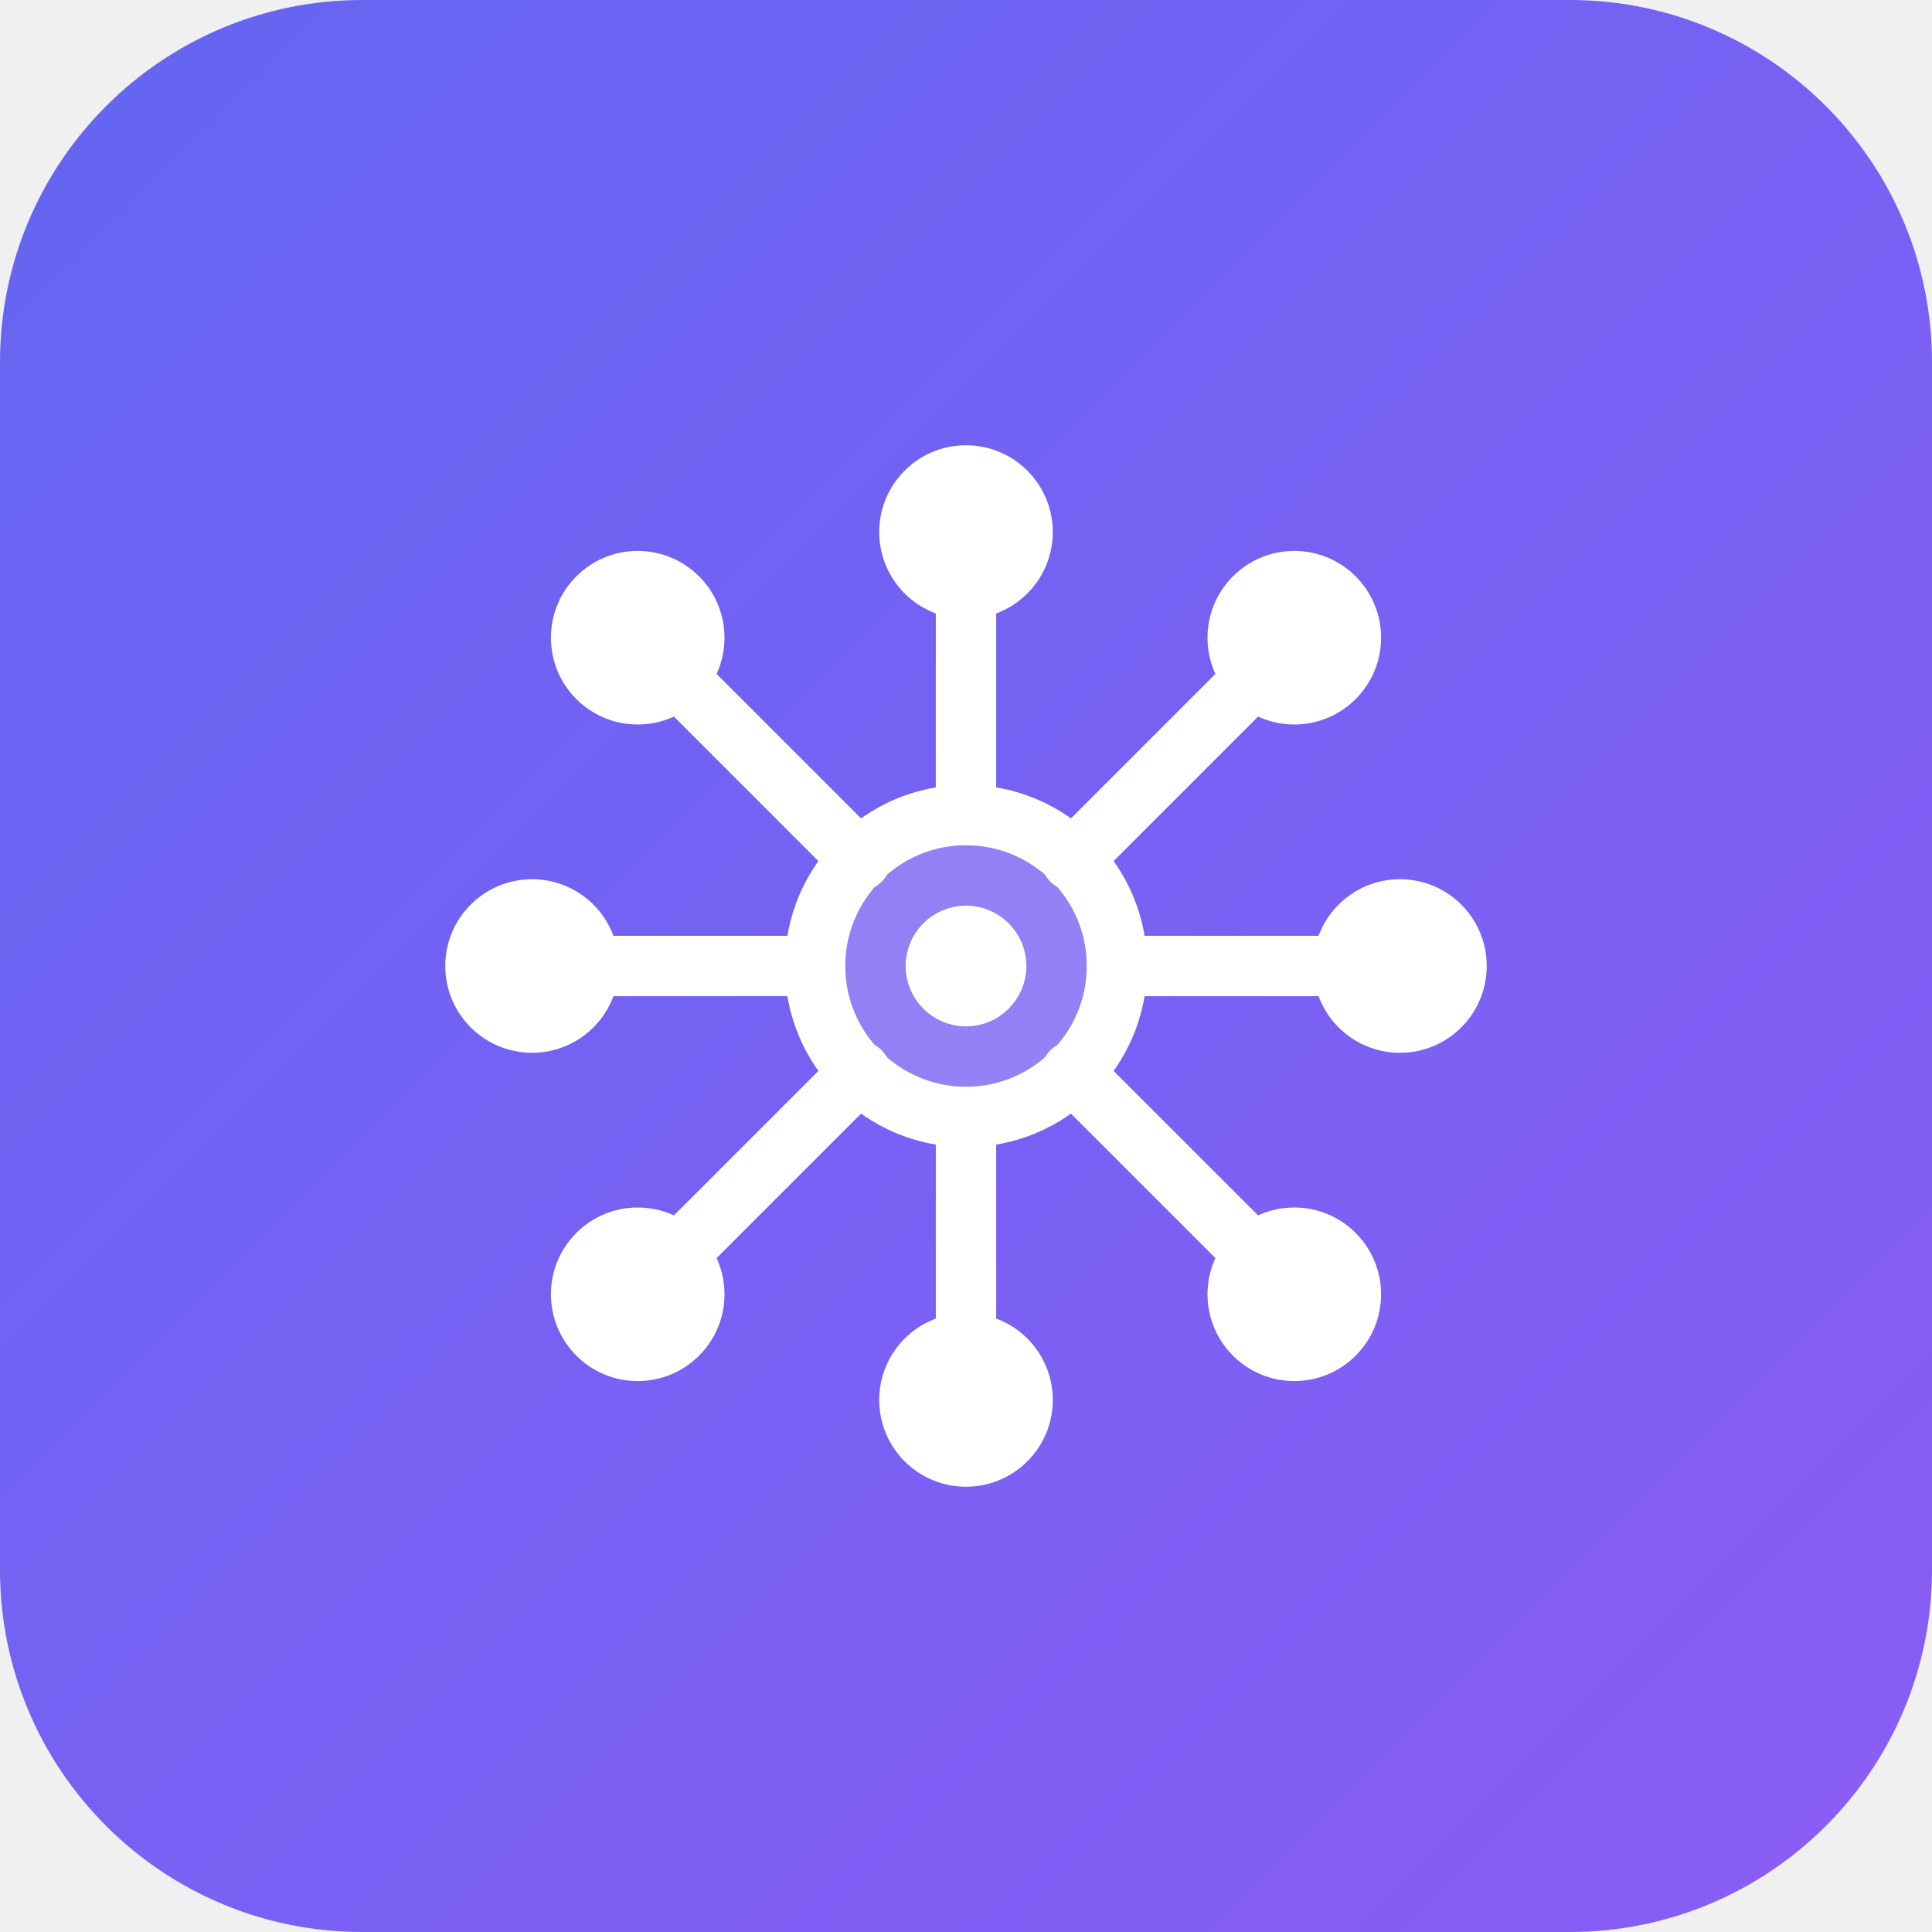
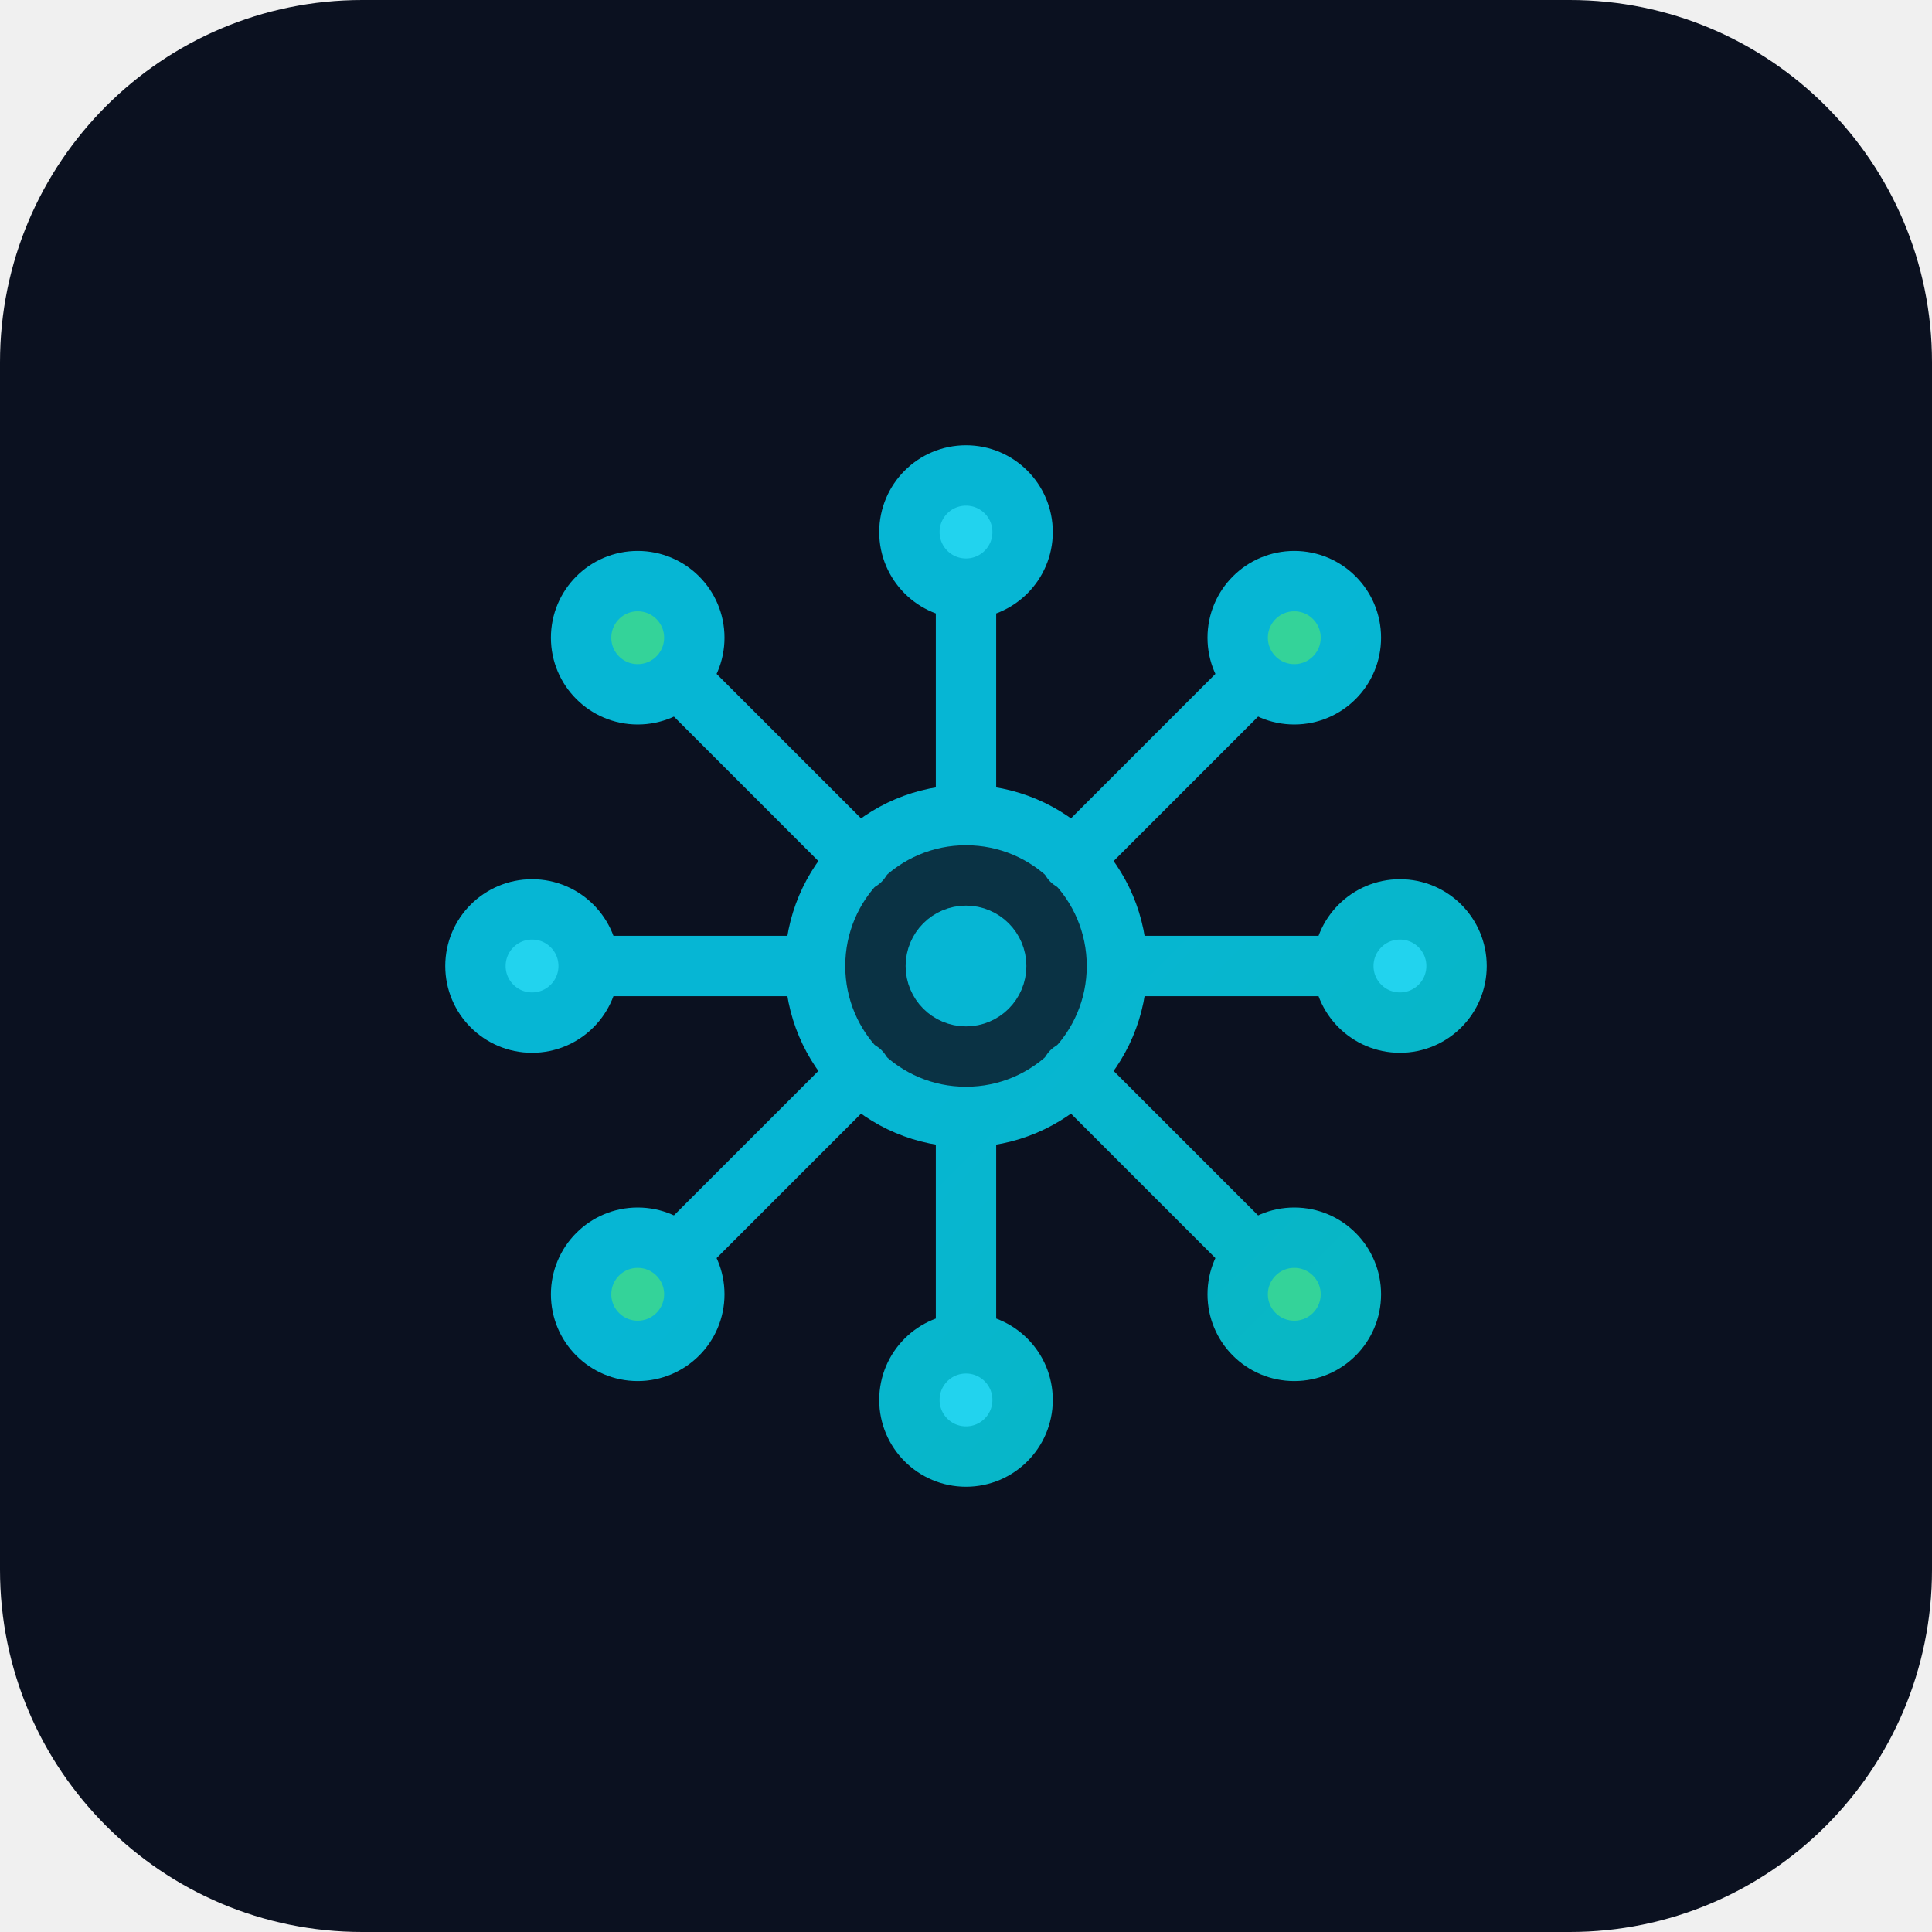
<svg xmlns="http://www.w3.org/2000/svg" viewBox="0 0 512 512" fill="none">
  <defs>
    <linearGradient id="bg" x1="0" y1="0" x2="512" y2="512" gradientUnits="userSpaceOnUse">
-       <stop offset="0%" stop-color="#6366f1" />
-       <stop offset="100%" stop-color="#8b5cf6" />
+       <stop offset="0%" stop-color="#06b6d4" />
+       <stop offset="100%" stop-color="#10b981" />
    </linearGradient>
  </defs>
-   <rect width="512" height="512" rx="96" fill="url(#bg)" />
-   <g transform="translate(256,256)" stroke="white" stroke-width="16" stroke-linecap="round" stroke-linejoin="round" fill="none">
-     <circle cx="0" cy="0" r="40" fill="white" fill-opacity="0.2" stroke="white" />
+   <rect width="512" height="512" rx="96" fill="#0B1120" />
+   <g transform="translate(256,256)" stroke="url(#bg)" stroke-width="16" stroke-linecap="round" stroke-linejoin="round" fill="none">
+     <circle cx="0" cy="0" r="40" fill="#06b6d4" fill-opacity="0.2" stroke="url(#bg)" />
    <line x1="0" y1="-40" x2="0" y2="-100" />
-     <circle cx="0" cy="-115" r="15" fill="white" />
+     <circle cx="0" cy="-115" r="15" fill="#22d3ee" />
    <line x1="28" y1="-28" x2="75" y2="-75" />
-     <circle cx="87" cy="-87" r="15" fill="white" />
+     <circle cx="87" cy="-87" r="15" fill="#34d399" />
    <line x1="40" y1="0" x2="100" y2="0" />
-     <circle cx="115" cy="0" r="15" fill="white" />
+     <circle cx="115" cy="0" r="15" fill="#22d3ee" />
    <line x1="28" y1="28" x2="75" y2="75" />
-     <circle cx="87" cy="87" r="15" fill="white" />
+     <circle cx="87" cy="87" r="15" fill="#34d399" />
    <line x1="0" y1="40" x2="0" y2="100" />
-     <circle cx="0" cy="115" r="15" fill="white" />
+     <circle cx="0" cy="115" r="15" fill="#22d3ee" />
    <line x1="-28" y1="28" x2="-75" y2="75" />
-     <circle cx="-87" cy="87" r="15" fill="white" />
+     <circle cx="-87" cy="87" r="15" fill="#34d399" />
    <line x1="-40" y1="0" x2="-100" y2="0" />
-     <circle cx="-115" cy="0" r="15" fill="white" />
+     <circle cx="-115" cy="0" r="15" fill="#22d3ee" />
    <line x1="-28" y1="-28" x2="-75" y2="-75" />
-     <circle cx="-87" cy="-87" r="15" fill="white" />
-     <circle cx="0" cy="0" r="8" fill="white" />
+     <circle cx="-87" cy="-87" r="15" fill="#34d399" />
+     <circle cx="0" cy="0" r="8" fill="#22d3ee" />
  </g>
</svg>
